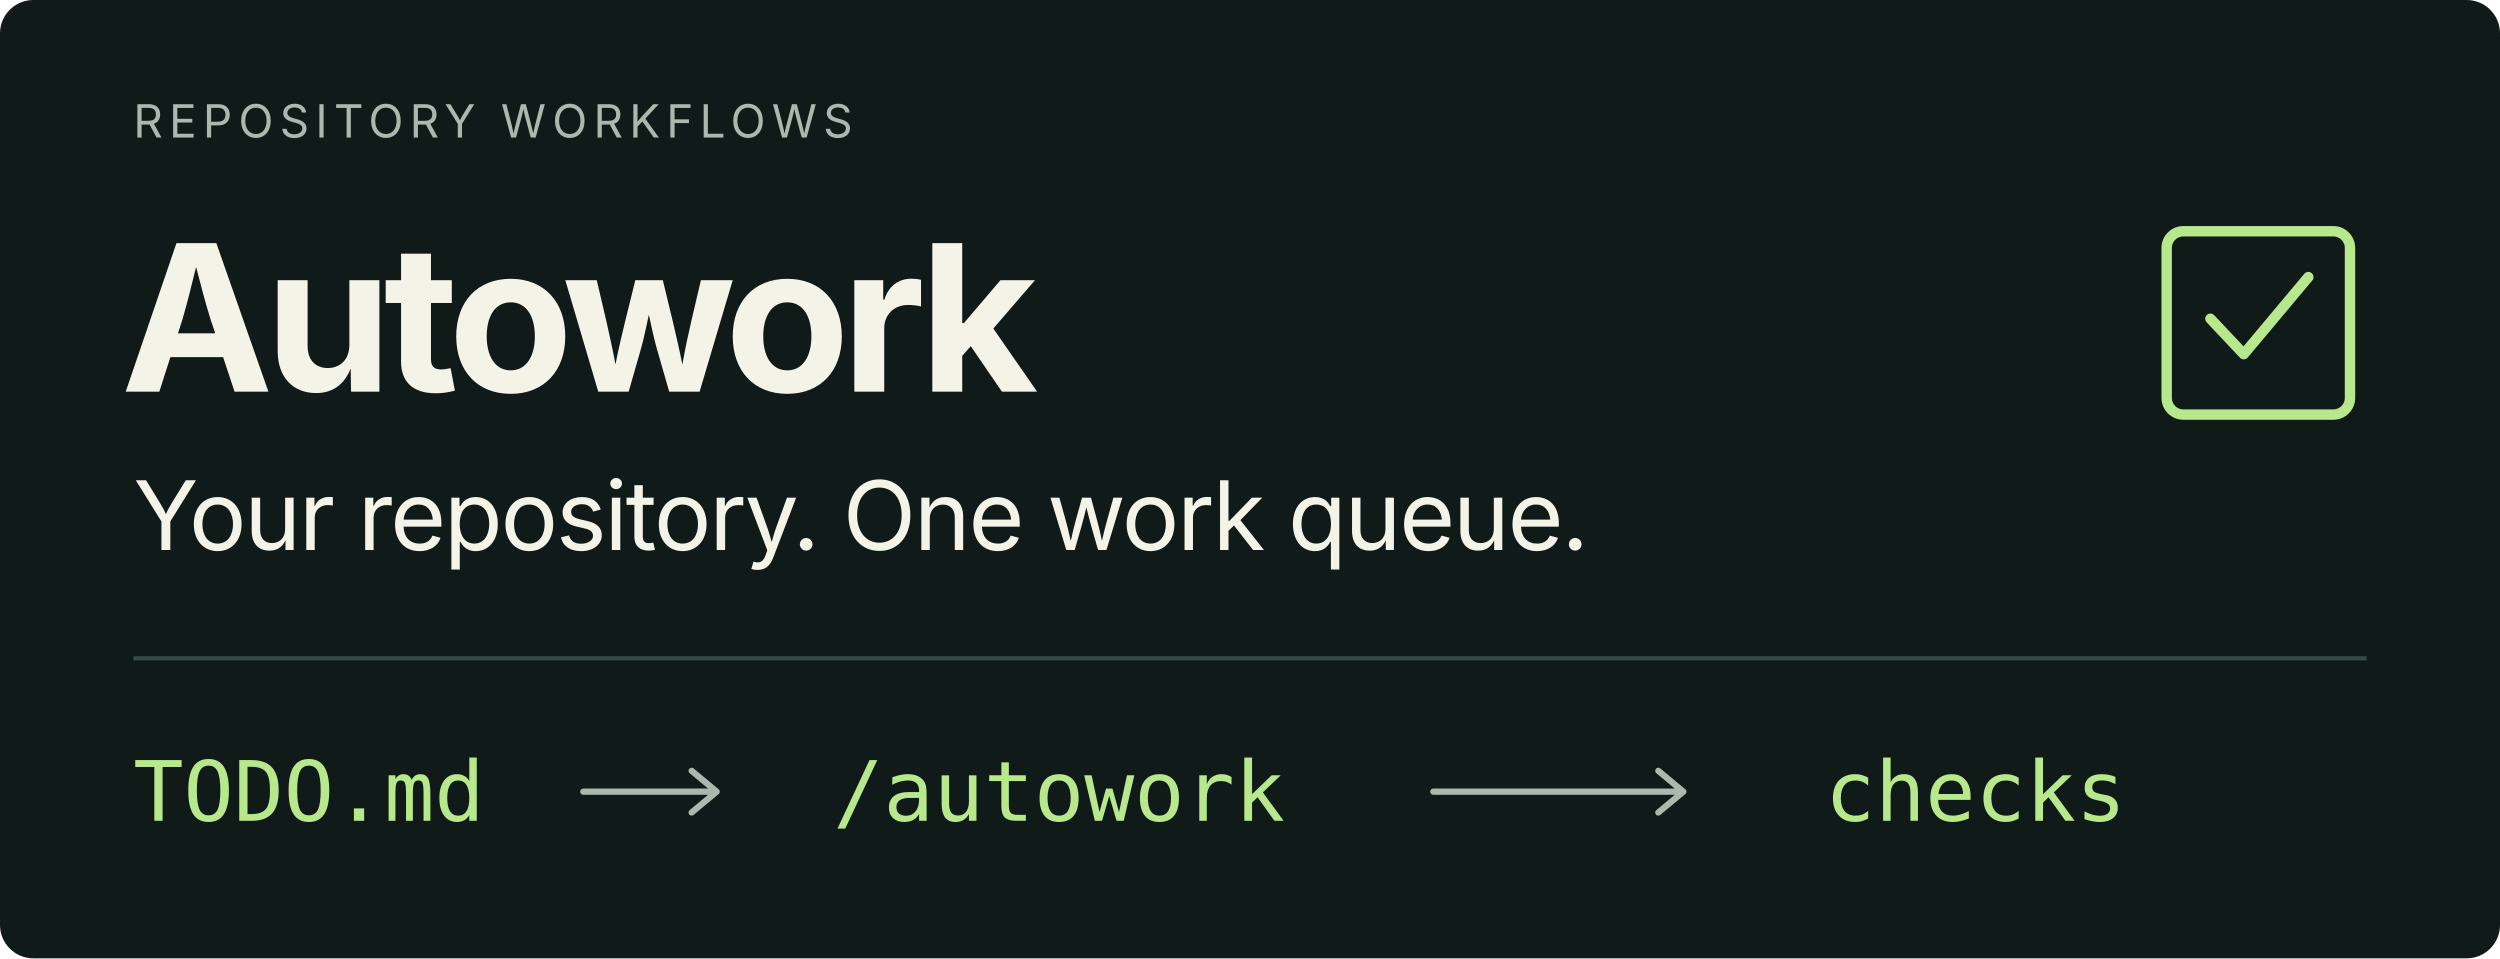
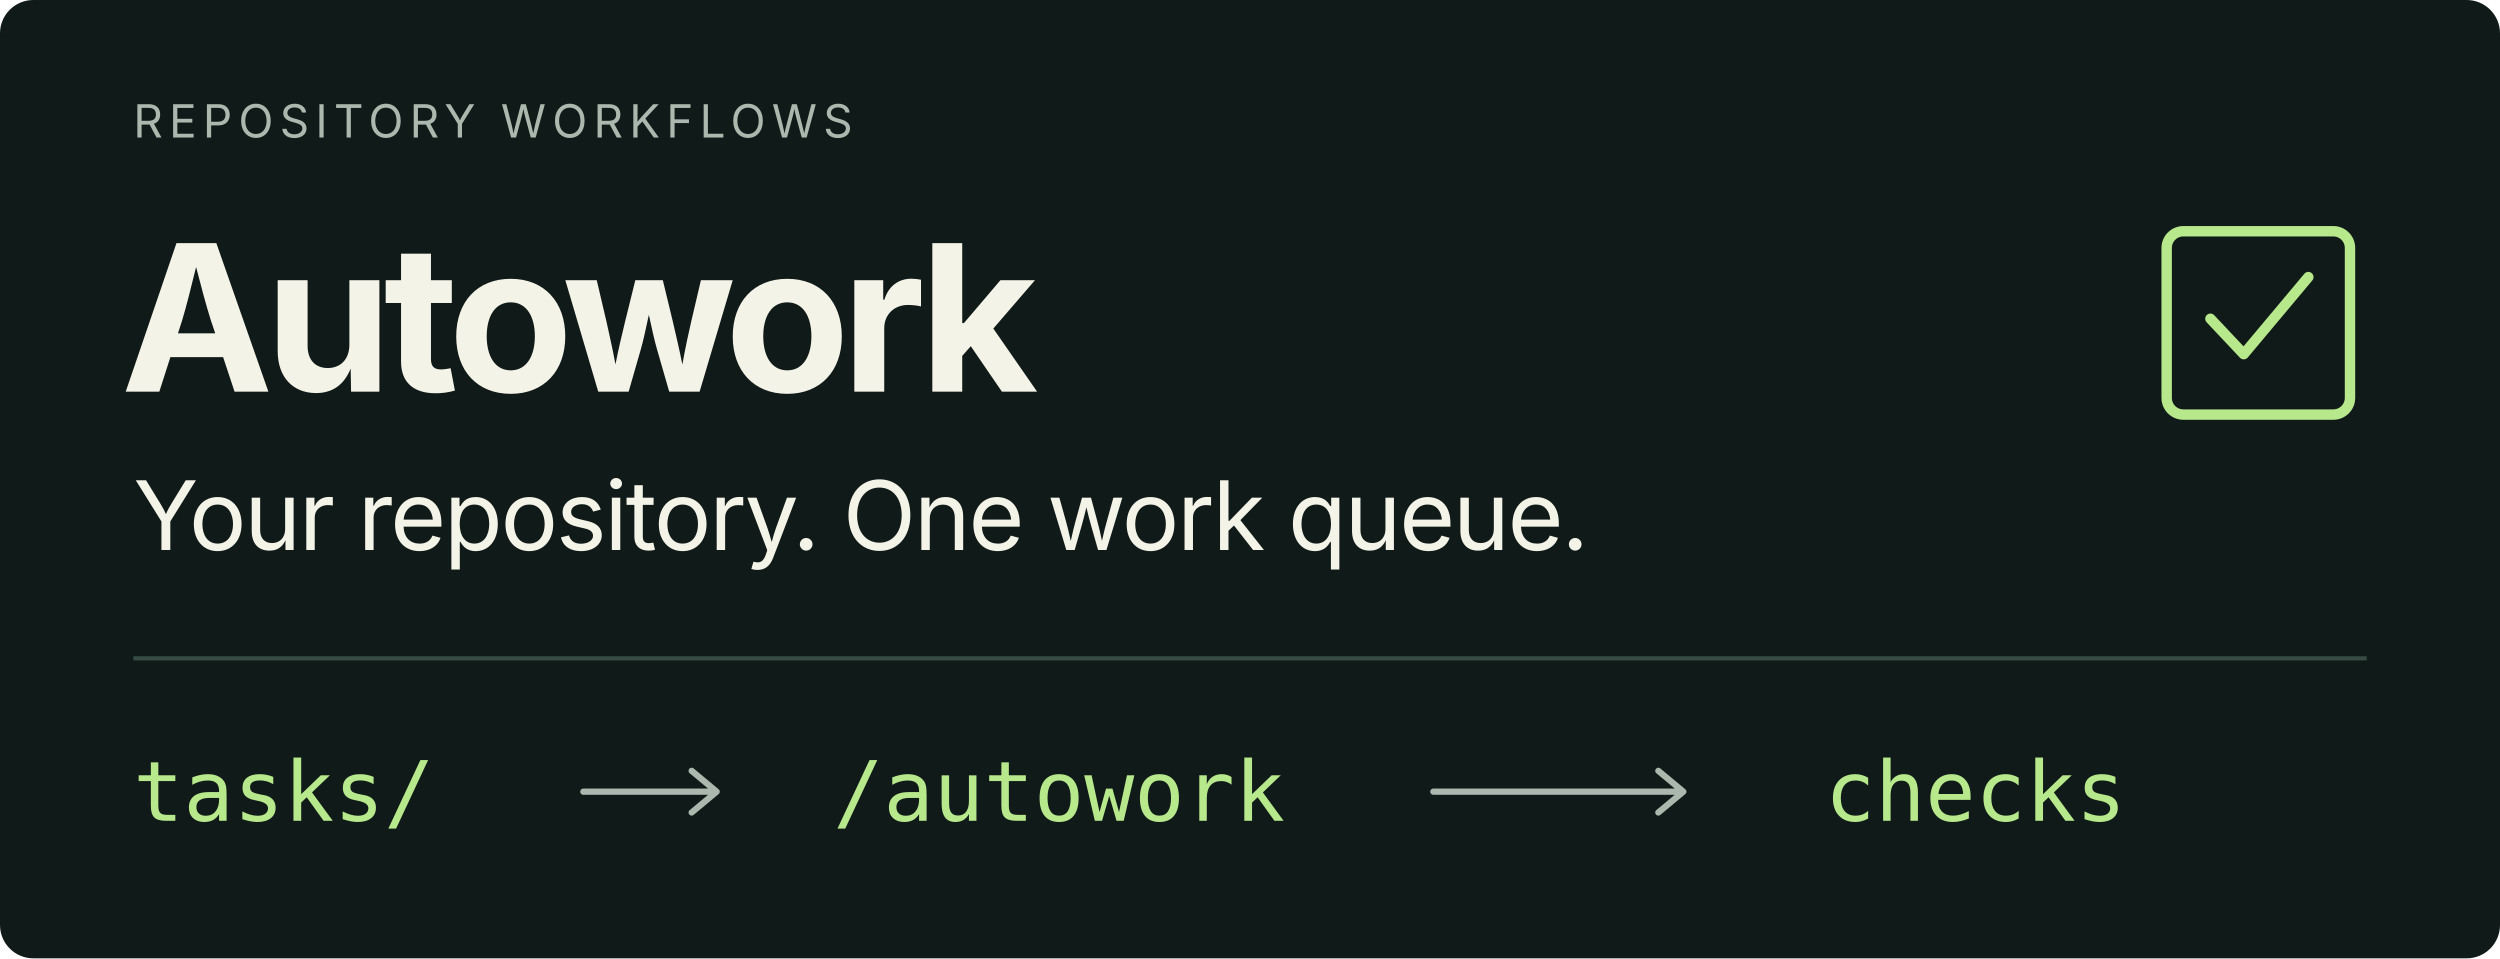
<svg xmlns="http://www.w3.org/2000/svg" width="1200" height="460" viewBox="0 0 1200 460" role="img" aria-labelledby="title desc">
  <rect width="1200" height="460" rx="16" fill="#101a18" />
  <g font-family="-apple-system, BlinkMacSystemFont, 'Segoe UI', sans-serif">
    <text x="64" y="66" font-size="22" letter-spacing="3" fill="#aab8ae">REPOSITORY WORKFLOWS</text>
    <text x="58" y="188" font-size="98" font-weight="700" letter-spacing="-4" fill="#f4f3e8">Autowork</text>
    <text x="64" y="264" font-size="46" letter-spacing="-1" fill="#f4f3e8">Your repository. One work queue.</text>
  </g>
  <g id="task-mark" fill="none" stroke="#b7e88c" stroke-width="5" stroke-linecap="round" stroke-linejoin="round">
    <rect x="1040" y="111" width="88" height="88" rx="8" />
    <path d="M1061 153 l16 17 31 -37" />
  </g>
  <path d="M64 316 H1136" stroke="#364b43" stroke-width="2" />
  <g id="work-queue" font-family="ui-monospace, 'DejaVu Sans Mono', monospace" font-size="40" fill="#b7e88c">
-     <text x="64" y="394">TODO.md</text>
+     <text x="64" y="394">tasks/</text>
    <text x="400" y="394">/autowork</text>
    <text x="876" y="394">checks</text>
  </g>
  <g fill="none" stroke="#aab8ae" stroke-width="3" stroke-linecap="round" stroke-linejoin="round">
    <path d="M280 380 h64 m-12 -10 12 10 -12 10" />
    <path d="M688 380 h120 m-12 -10 12 10 -12 10" />
  </g>
</svg>
